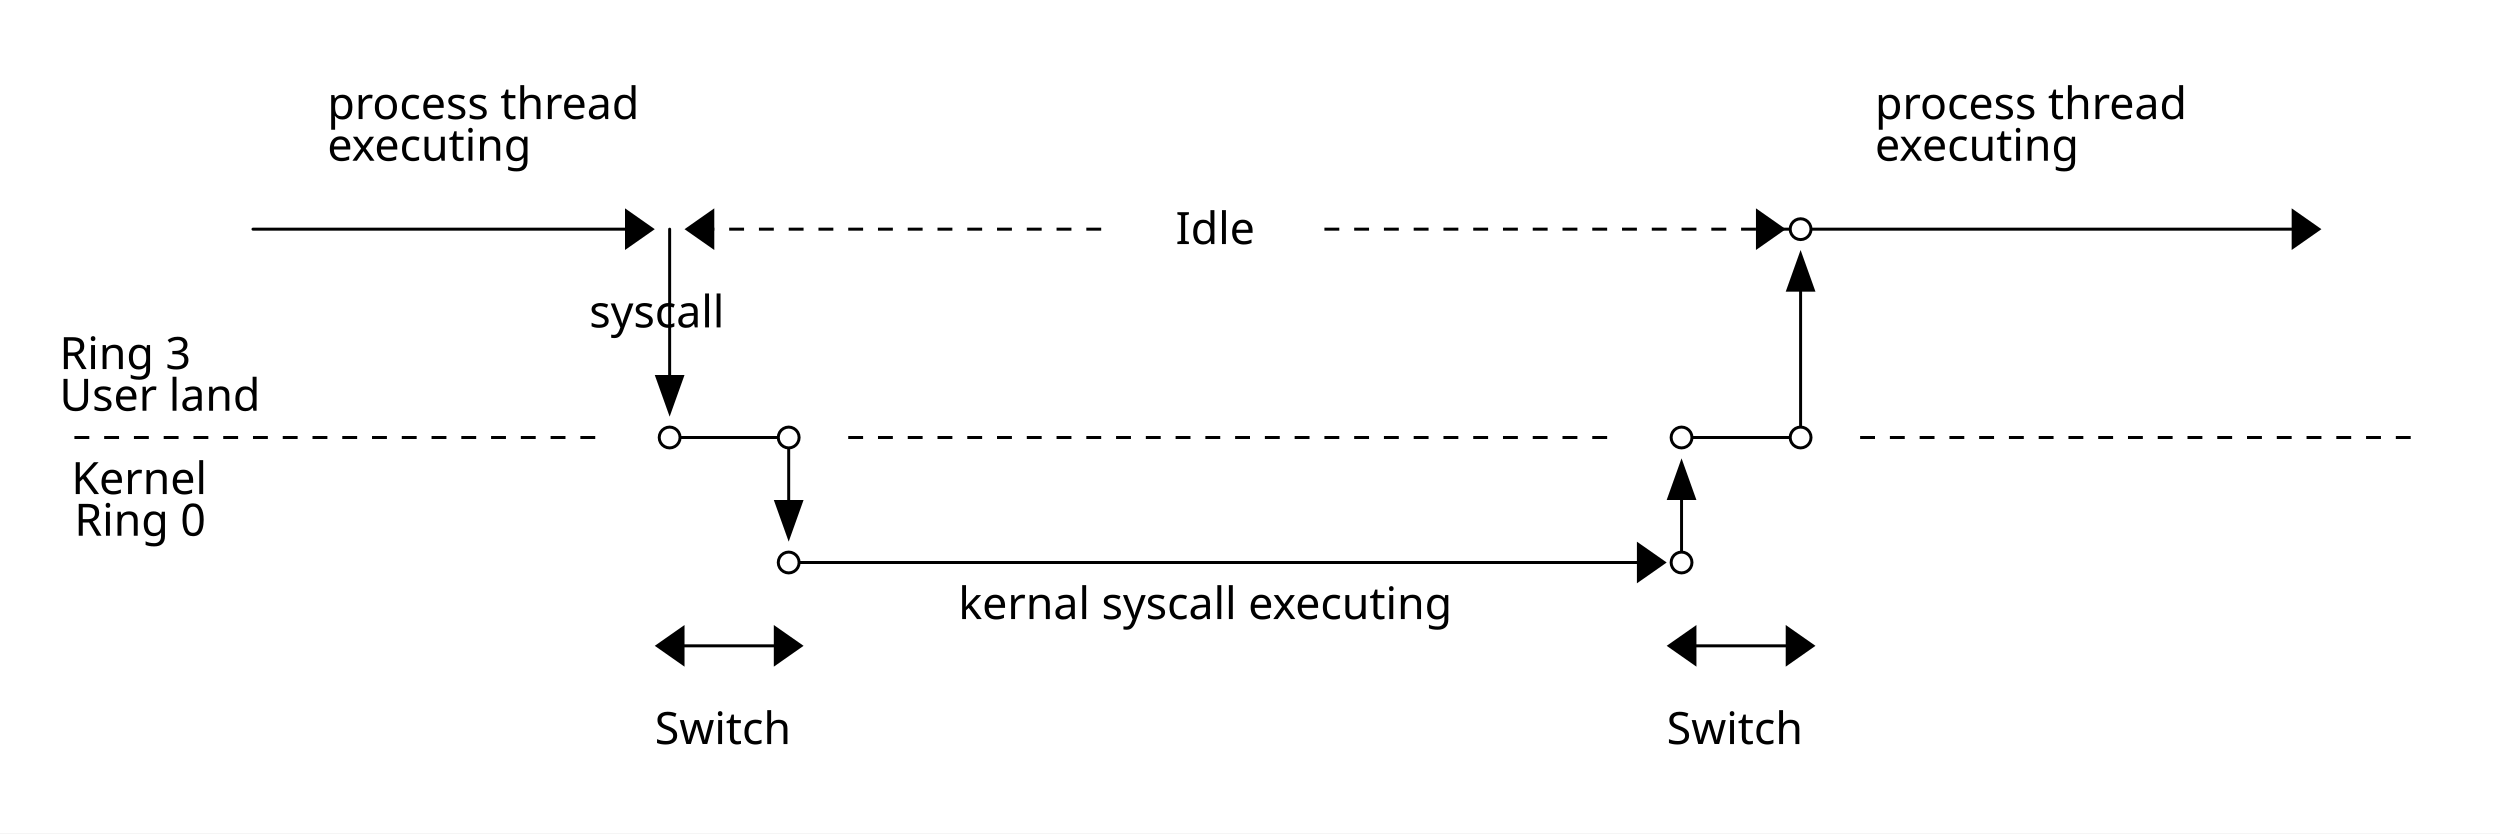
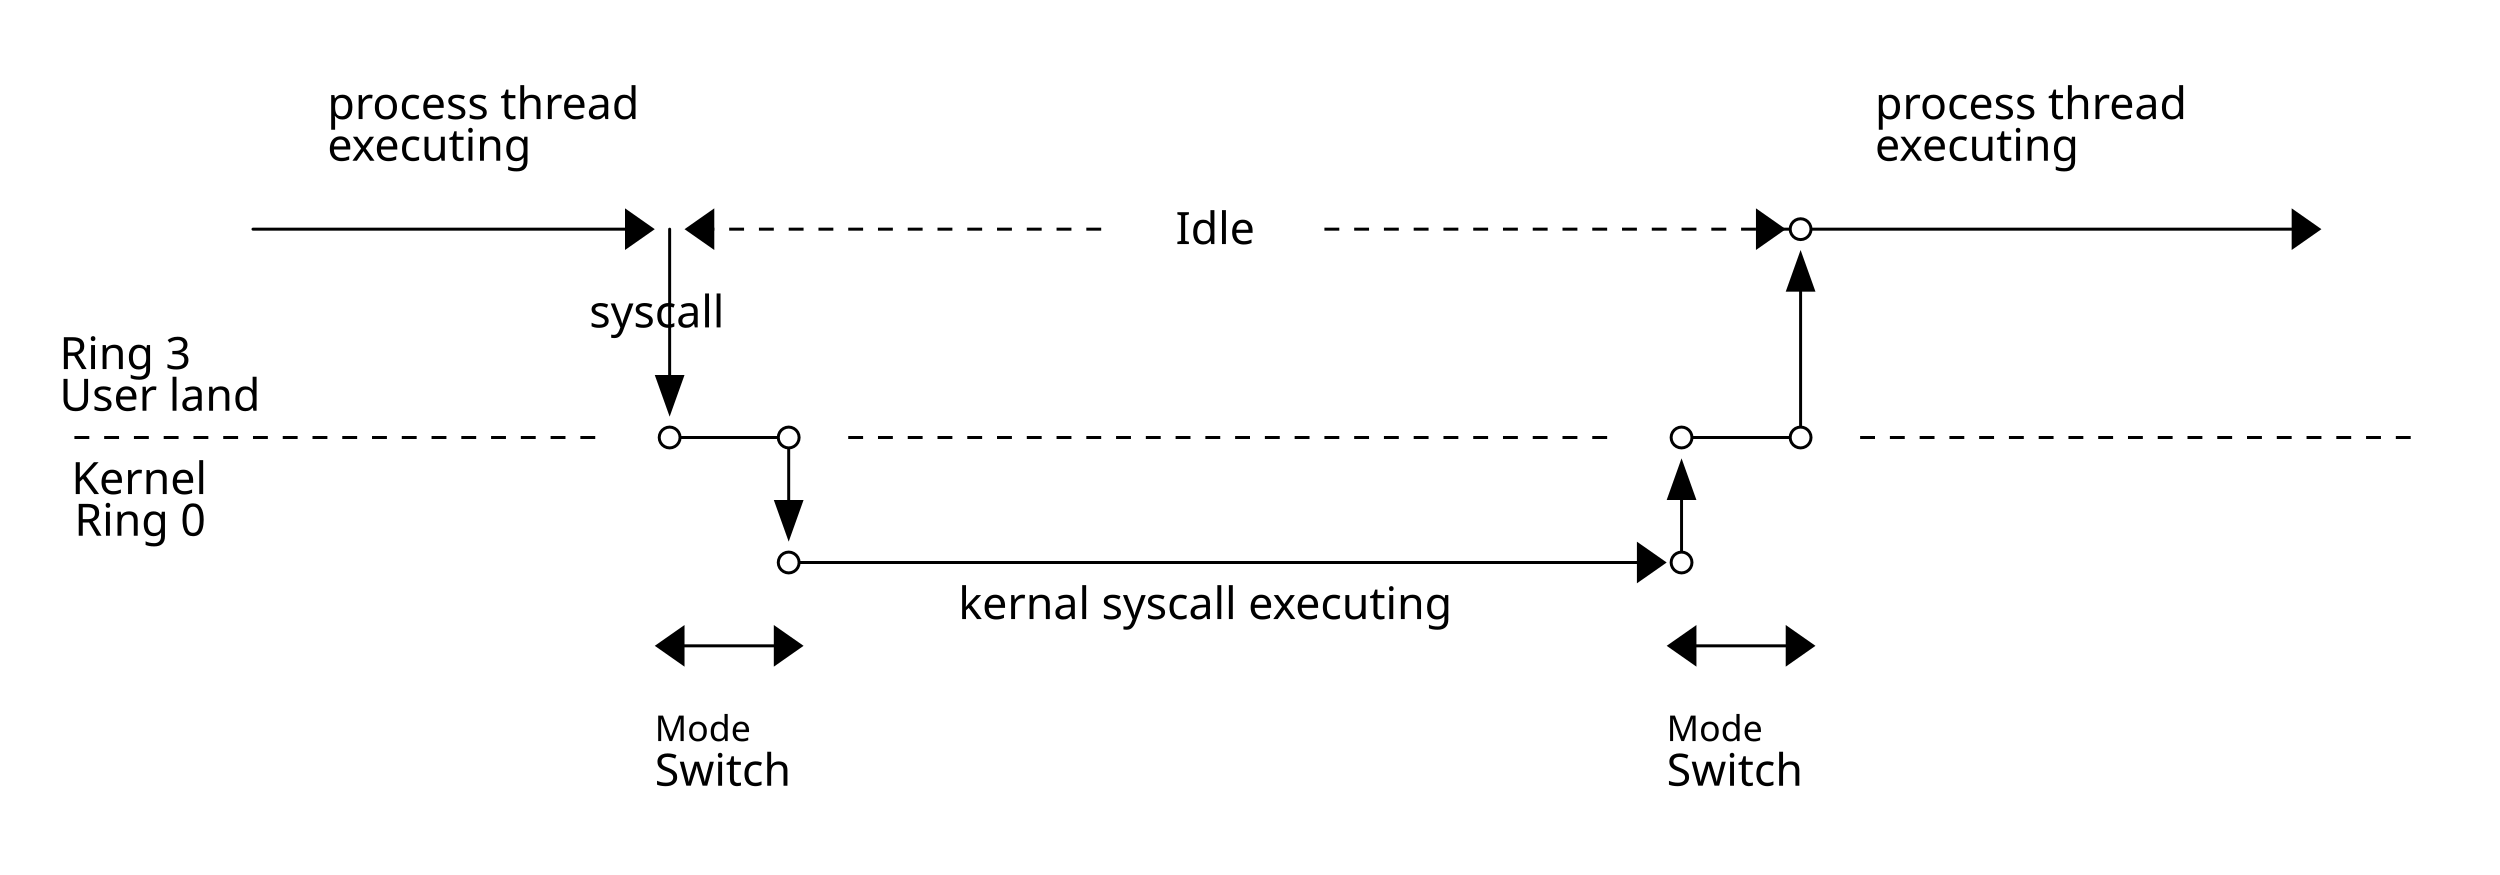
- <svg xmlns="http://www.w3.org/2000/svg" height="280" preserveAspectRatio="xMidYMid meet" shape-rendering="geometricPrecision" version="1.0" viewBox="0 0 840 280" width="840">
+ <svg xmlns="http://www.w3.org/2000/svg" height="294" preserveAspectRatio="xMidYMid meet" shape-rendering="geometricPrecision" version="1.0" viewBox="0 0 840 294" width="840">
  <defs>
    <style type="text/css">@font-face {
  font-family: sans-serif;
}</style>
    <filter height="200%" id="shadowBlur" width="200%" x="0" y="0">
      <feOffset dx="3" dy="3" in="SourceGraphic" result="offOut" />
      <feGaussianBlur in="offOut" stdDeviation="3" />
    </filter>
  </defs>
  <g stroke-linecap="square" stroke-linejoin="round" stroke-width="1">
-     <rect height="280" style="fill: #ffffff" width="840" x="0" y="0" />
+     <rect height="294" style="fill: #ffffff" width="840" x="0" y="0" />
    <path d="M605.0 91.0 L605.0 147.0 L565.0 147.0 " fill="none" stroke="#000000" stroke-linecap="round" stroke-linejoin="round" stroke-width="1.0" />
    <path d="M225.0 147.0 L265.0 147.0 L265.0 175.0 " fill="none" stroke="#000000" stroke-linecap="round" stroke-linejoin="round" stroke-width="1.0" />
    <path d="M210.0 70.0 L220.0 77.0 L210.0 84.0 z" fill="#000000" stroke="none" stroke-linecap="round" stroke-linejoin="round" stroke-width="1.0" />
    <path d="M240.0 70.0 L230.0 77.0 L240.0 84.0 z" fill="#000000" stroke="none" stroke-linecap="round" stroke-linejoin="round" stroke-width="1.0" />
    <path d="M590.0 70.0 L600.0 77.0 L590.0 84.0 z" fill="#000000" stroke="none" stroke-linecap="round" stroke-linejoin="round" stroke-width="1.0" />
    <path d="M770.0 70.0 L780.0 77.0 L770.0 84.0 z" fill="#000000" stroke="none" stroke-linecap="round" stroke-linejoin="round" stroke-width="1.0" />
    <path d="M605.0 84.0 L600.0 98.0 L610.0 98.0 z" fill="#000000" stroke="none" stroke-linecap="round" stroke-linejoin="round" stroke-width="1.0" />
    <path d="M220.0 126.0 L225.0 140.0 L230.0 126.0 z" fill="#000000" stroke="none" stroke-linecap="round" stroke-linejoin="round" stroke-width="1.0" />
    <path d="M565.0 154.0 L560.0 168.0 L570.0 168.0 z" fill="#000000" stroke="none" stroke-linecap="round" stroke-linejoin="round" stroke-width="1.0" />
    <path d="M260.0 168.0 L265.0 182.0 L270.0 168.0 z" fill="#000000" stroke="none" stroke-linecap="round" stroke-linejoin="round" stroke-width="1.0" />
    <path d="M550.0 182.0 L560.0 189.0 L550.0 196.0 z" fill="#000000" stroke="none" stroke-linecap="round" stroke-linejoin="round" stroke-width="1.0" />
    <path d="M230.0 210.0 L220.0 217.0 L230.0 224.0 z" fill="#000000" stroke="none" stroke-linecap="round" stroke-linejoin="round" stroke-width="1.0" />
    <path d="M260.0 210.0 L270.0 217.0 L260.0 224.0 z" fill="#000000" stroke="none" stroke-linecap="round" stroke-linejoin="round" stroke-width="1.0" />
    <path d="M570.0 210.0 L560.0 217.0 L570.0 224.0 z" fill="#000000" stroke="none" stroke-linecap="round" stroke-linejoin="round" stroke-width="1.0" />
    <path d="M600.0 210.0 L610.0 217.0 L600.0 224.0 z" fill="#000000" stroke="none" stroke-linecap="round" stroke-linejoin="round" stroke-width="1.0" />
    <path d="M225.0 77.0 L225.0 133.0 " fill="none" stroke="#000000" stroke-linecap="round" stroke-linejoin="round" stroke-width="1.0" />
    <path d="M85.0 77.0 L215.0 77.0 " fill="none" stroke="#000000" stroke-linecap="round" stroke-linejoin="round" stroke-width="1.0" />
    <path d="M235.0 77.0 L375.0 77.0 " fill="none" stroke="#000000" stroke-dasharray="5.0,5.0" stroke-linecap="butt" stroke-linejoin="round" stroke-miterlimit="0" stroke-width="1.0" />
    <path d="M445.0 77.0 L595.0 77.0 " fill="none" stroke="#000000" stroke-dasharray="5.0,5.0" stroke-linecap="butt" stroke-linejoin="round" stroke-miterlimit="0" stroke-width="1.0" />
    <path d="M595.0 77.0 L775.0 77.0 " fill="none" stroke="#000000" stroke-linecap="round" stroke-linejoin="round" stroke-width="1.0" />
    <path d="M25.0 147.0 L205.0 147.0 " fill="none" stroke="#000000" stroke-dasharray="5.0,5.0" stroke-linecap="butt" stroke-linejoin="round" stroke-miterlimit="0" stroke-width="1.0" />
    <path d="M285.0 147.0 L545.0 147.0 " fill="none" stroke="#000000" stroke-dasharray="5.0,5.0" stroke-linecap="butt" stroke-linejoin="round" stroke-miterlimit="0" stroke-width="1.0" />
    <path d="M625.0 147.0 L815.0 147.0 " fill="none" stroke="#000000" stroke-dasharray="5.0,5.0" stroke-linecap="butt" stroke-linejoin="round" stroke-miterlimit="0" stroke-width="1.0" />
    <path d="M565.0 161.0 L565.0 189.0 " fill="none" stroke="#000000" stroke-linecap="round" stroke-linejoin="round" stroke-width="1.0" />
    <path d="M265.0 189.0 L555.0 189.0 " fill="none" stroke="#000000" stroke-linecap="round" stroke-linejoin="round" stroke-width="1.0" />
    <path d="M225.0 217.0 L265.0 217.0 " fill="none" stroke="#000000" stroke-linecap="round" stroke-linejoin="round" stroke-width="1.0" />
    <path d="M565.0 217.0 L605.0 217.0 " fill="none" stroke="#000000" stroke-linecap="round" stroke-linejoin="round" stroke-width="1.0" />
    <path d="M608.5 77.0 L608.381 77.906 L608.031 78.75 L607.475 79.475 L606.75 80.031 L605.906 80.381 L605.0 80.5 L604.094 80.381 L603.25 80.031 L602.525 79.475 L601.969 78.75 L601.619 77.906 L601.5 77.0 L601.619 76.094 L601.969 75.25 L602.525 74.525 L603.25 73.969 L604.094 73.619 L605.0 73.5 L605.906 73.619 L606.75 73.969 L607.475 74.525 L608.031 75.25 L608.381 76.094 L608.5 77.0 z" fill="#ffffff" stroke="#000000" stroke-linecap="round" stroke-linejoin="round" stroke-width="1.0" />
    <path d="M228.5 147.0 L228.381 147.906 L228.031 148.75 L227.475 149.475 L226.75 150.031 L225.906 150.381 L225.0 150.5 L224.094 150.381 L223.25 150.031 L222.525 149.475 L221.969 148.75 L221.619 147.906 L221.5 147.0 L221.619 146.094 L221.969 145.25 L222.525 144.525 L223.25 143.969 L224.094 143.619 L225.0 143.5 L225.906 143.619 L226.75 143.969 L227.475 144.525 L228.031 145.25 L228.381 146.094 L228.5 147.0 z" fill="#ffffff" stroke="#000000" stroke-linecap="round" stroke-linejoin="round" stroke-width="1.0" />
    <path d="M268.5 147.0 L268.381 147.906 L268.031 148.75 L267.475 149.475 L266.75 150.031 L265.906 150.381 L265.0 150.5 L264.094 150.381 L263.25 150.031 L262.525 149.475 L261.969 148.75 L261.619 147.906 L261.5 147.0 L261.619 146.094 L261.969 145.25 L262.525 144.525 L263.25 143.969 L264.094 143.619 L265.0 143.5 L265.906 143.619 L266.75 143.969 L267.475 144.525 L268.031 145.25 L268.381 146.094 L268.5 147.0 z" fill="#ffffff" stroke="#000000" stroke-linecap="round" stroke-linejoin="round" stroke-width="1.0" />
    <path d="M568.5 147.0 L568.381 147.906 L568.031 148.75 L567.475 149.475 L566.75 150.031 L565.906 150.381 L565.0 150.5 L564.094 150.381 L563.25 150.031 L562.525 149.475 L561.969 148.75 L561.619 147.906 L561.5 147.0 L561.619 146.094 L561.969 145.25 L562.525 144.525 L563.25 143.969 L564.094 143.619 L565.0 143.5 L565.906 143.619 L566.75 143.969 L567.475 144.525 L568.031 145.25 L568.381 146.094 L568.5 147.0 z" fill="#ffffff" stroke="#000000" stroke-linecap="round" stroke-linejoin="round" stroke-width="1.0" />
    <path d="M608.5 147.0 L608.381 147.906 L608.031 148.75 L607.475 149.475 L606.75 150.031 L605.906 150.381 L605.0 150.5 L604.094 150.381 L603.25 150.031 L602.525 149.475 L601.969 148.75 L601.619 147.906 L601.5 147.0 L601.619 146.094 L601.969 145.25 L602.525 144.525 L603.25 143.969 L604.094 143.619 L605.0 143.5 L605.906 143.619 L606.75 143.969 L607.475 144.525 L608.031 145.25 L608.381 146.094 L608.5 147.0 z" fill="#ffffff" stroke="#000000" stroke-linecap="round" stroke-linejoin="round" stroke-width="1.0" />
    <path d="M268.5 189.0 L268.381 189.906 L268.031 190.75 L267.475 191.475 L266.75 192.031 L265.906 192.381 L265.0 192.5 L264.094 192.381 L263.25 192.031 L262.525 191.475 L261.969 190.75 L261.619 189.906 L261.5 189.0 L261.619 188.094 L261.969 187.25 L262.525 186.525 L263.25 185.969 L264.094 185.619 L265.0 185.5 L265.906 185.619 L266.75 185.969 L267.475 186.525 L268.031 187.25 L268.381 188.094 L268.5 189.0 z" fill="#ffffff" stroke="#000000" stroke-linecap="round" stroke-linejoin="round" stroke-width="1.0" />
    <path d="M568.5 189.0 L568.381 189.906 L568.031 190.75 L567.475 191.475 L566.75 192.031 L565.906 192.381 L565.0 192.5 L564.094 192.381 L563.25 192.031 L562.525 191.475 L561.969 190.75 L561.619 189.906 L561.5 189.0 L561.619 188.094 L561.969 187.25 L562.525 186.525 L563.25 185.969 L564.094 185.619 L565.0 185.5 L565.906 185.619 L566.75 185.969 L567.475 186.525 L568.031 187.25 L568.381 188.094 L568.5 189.0 z" fill="#ffffff" stroke="#000000" stroke-linecap="round" stroke-linejoin="round" stroke-width="1.0" />
    <text fill="#000000" font-family="sans-serif" font-size="15" stroke="none" x="110" y="40">process thread</text>
    <text fill="#000000" font-family="sans-serif" font-size="15" stroke="none" x="110" y="54">executing</text>
    <text fill="#000000" font-family="sans-serif" font-size="15" stroke="none" x="630" y="40">process thread</text>
    <text fill="#000000" font-family="sans-serif" font-size="15" stroke="none" x="630" y="54">executing</text>
    <text fill="#000000" font-family="sans-serif" font-size="15" stroke="none" x="395" y="82">Idle</text>
    <text fill="#000000" font-family="sans-serif" font-size="15" stroke="none" x="198" y="110">syscall</text>
    <text fill="#000000" font-family="sans-serif" font-size="15" stroke="none" x="20" y="124">Ring 3</text>
    <text fill="#000000" font-family="sans-serif" font-size="15" stroke="none" x="20" y="138">User land</text>
    <text fill="#000000" font-family="sans-serif" font-size="15" stroke="none" x="24" y="166">Kernel</text>
    <text fill="#000000" font-family="sans-serif" font-size="15" stroke="none" x="25" y="180">Ring 0</text>
    <text fill="#000000" font-family="sans-serif" font-size="15" stroke="none" x="322" y="208">kernal syscall executing</text>
-     <text fill="#ffffff" font-family="sans-serif" font-size="12" stroke="none" x="220" y="235">Mode</text>
-     <text fill="#000000" font-family="sans-serif" font-size="15" stroke="none" x="220" y="250">Switch</text>
-     <text fill="#ffffff" font-family="sans-serif" font-size="12" stroke="none" x="560" y="235">Mode</text>
-     <text fill="#000000" font-family="sans-serif" font-size="15" stroke="none" x="560" y="250">Switch</text>
+     <text fill="#000000" font-family="sans-serif" font-size="12" stroke="none" x="220" y="249">Mode</text>
+     <text fill="#000000" font-family="sans-serif" font-size="15" stroke="none" x="220" y="264">Switch</text>
+     <text fill="#000000" font-family="sans-serif" font-size="12" stroke="none" x="560" y="249">Mode</text>
+     <text fill="#000000" font-family="sans-serif" font-size="15" stroke="none" x="560" y="264">Switch</text>
  </g>
</svg>
